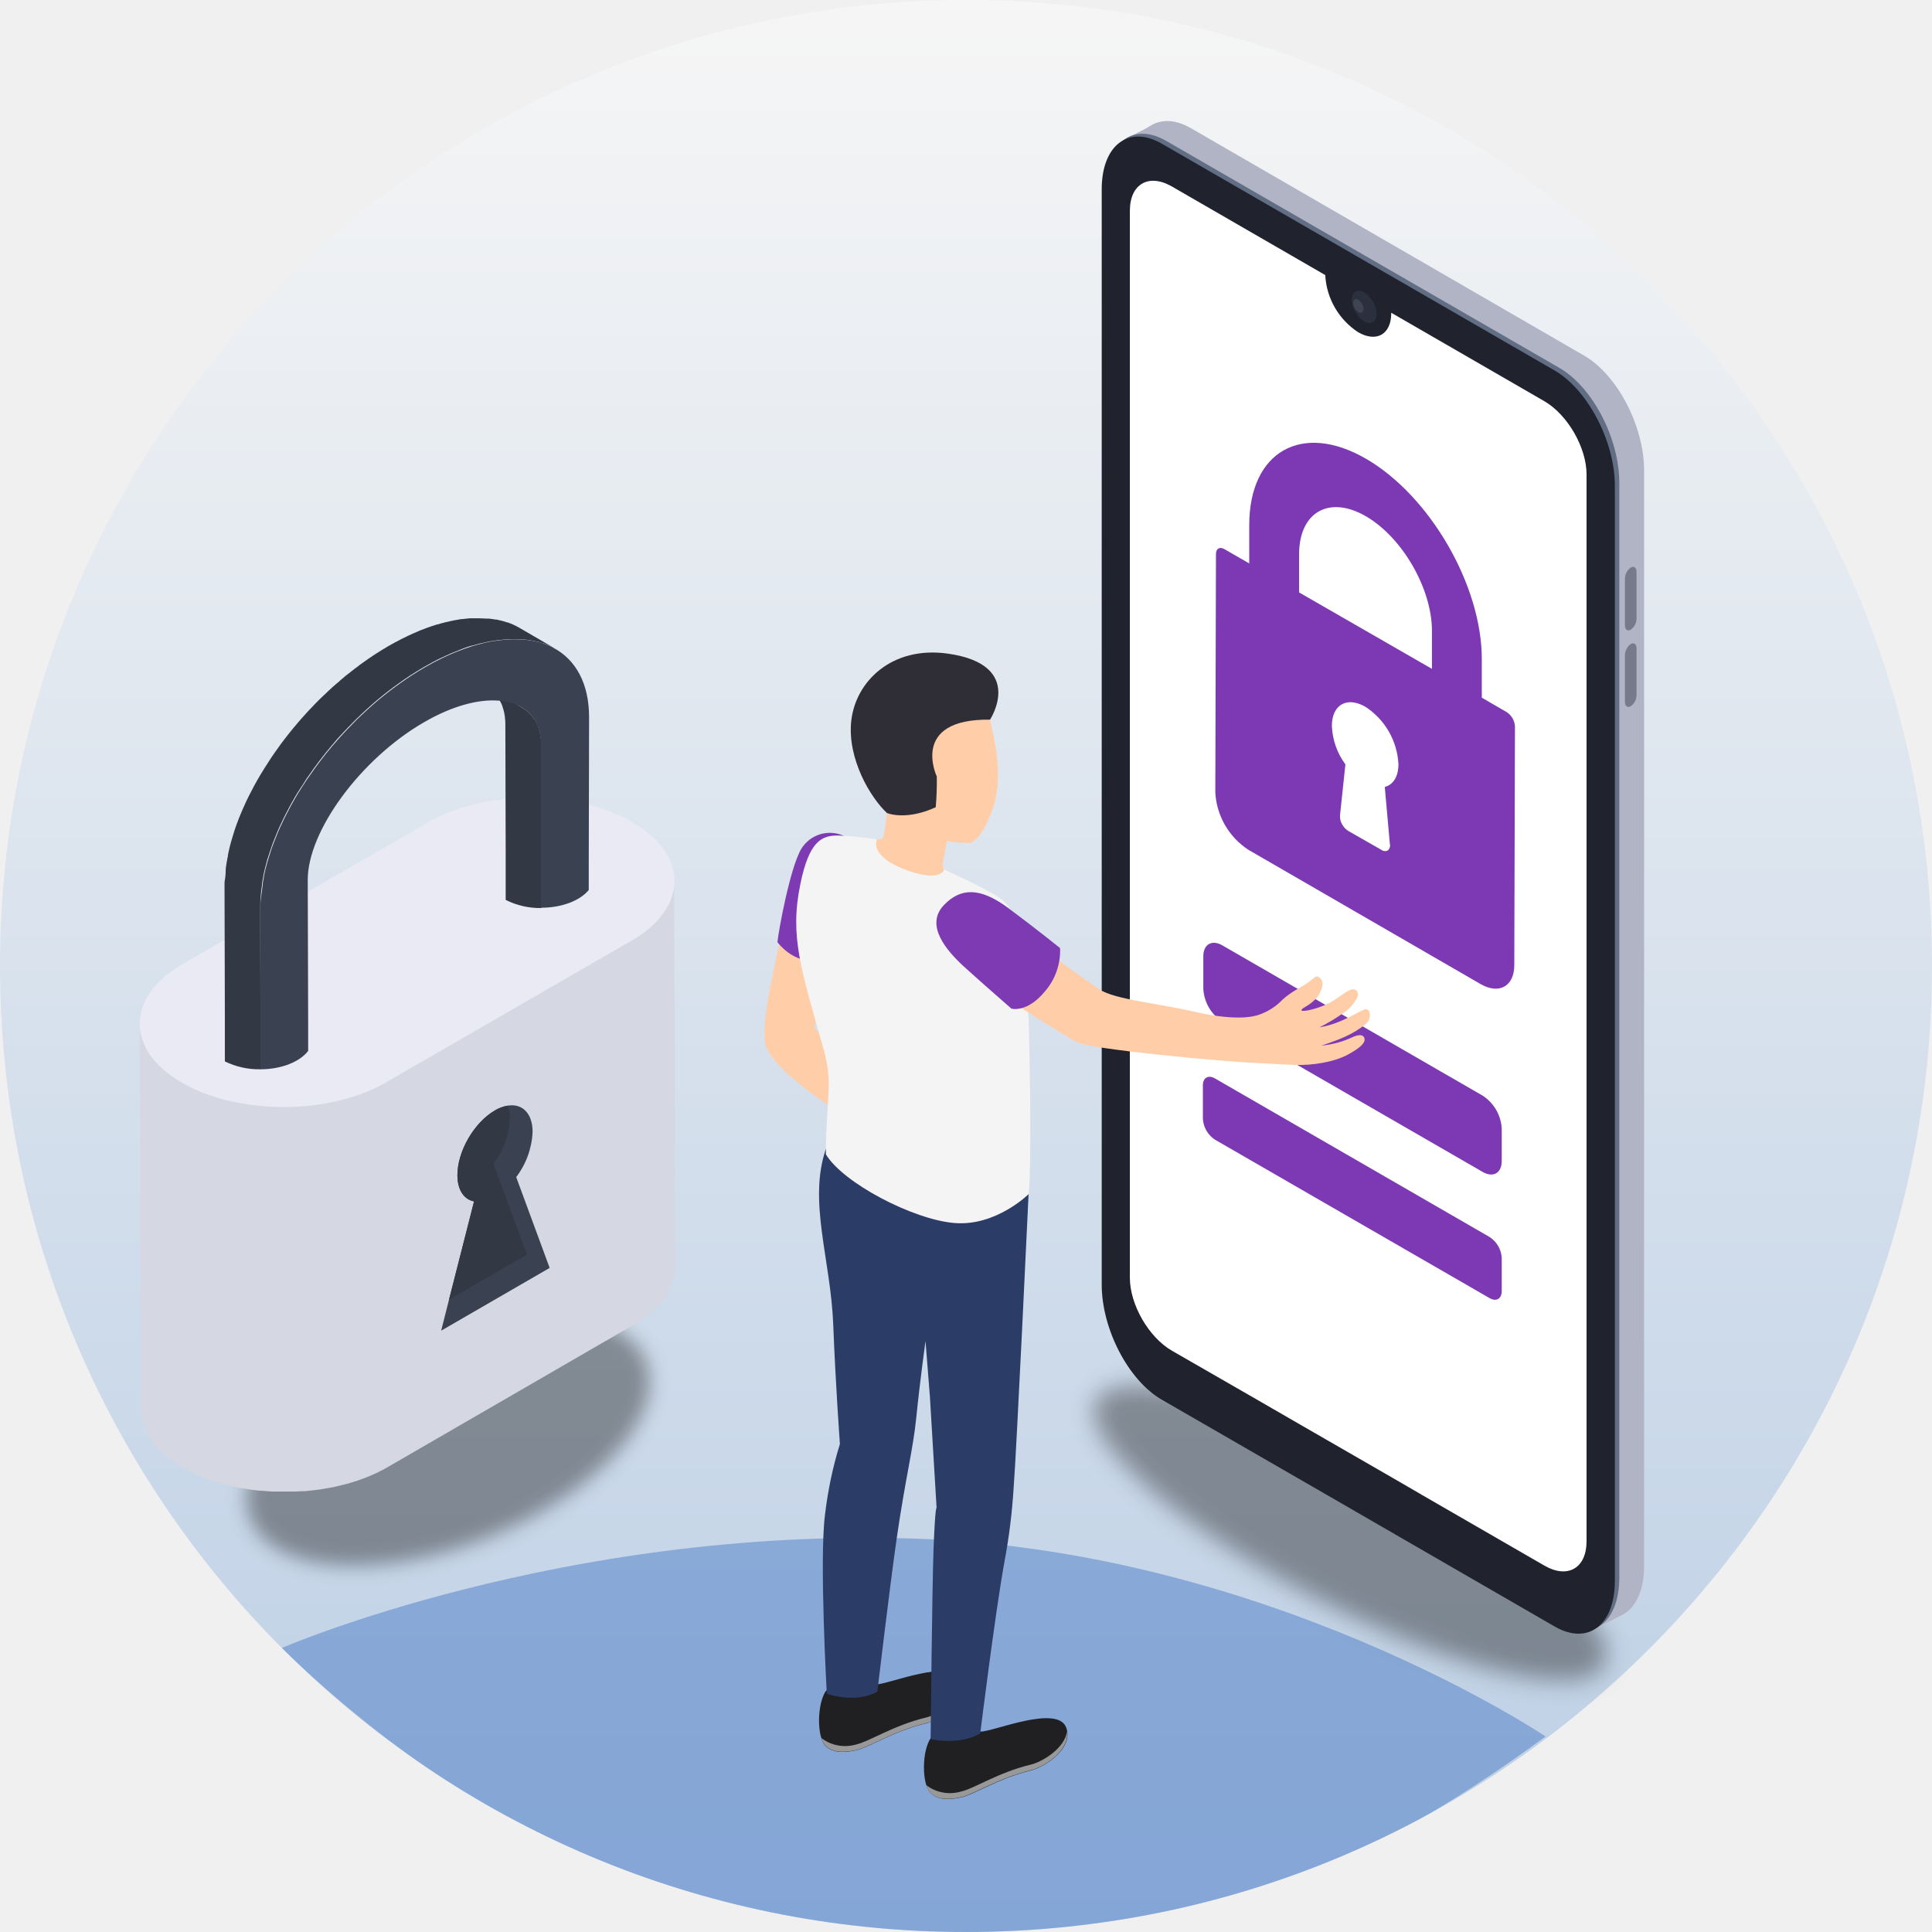
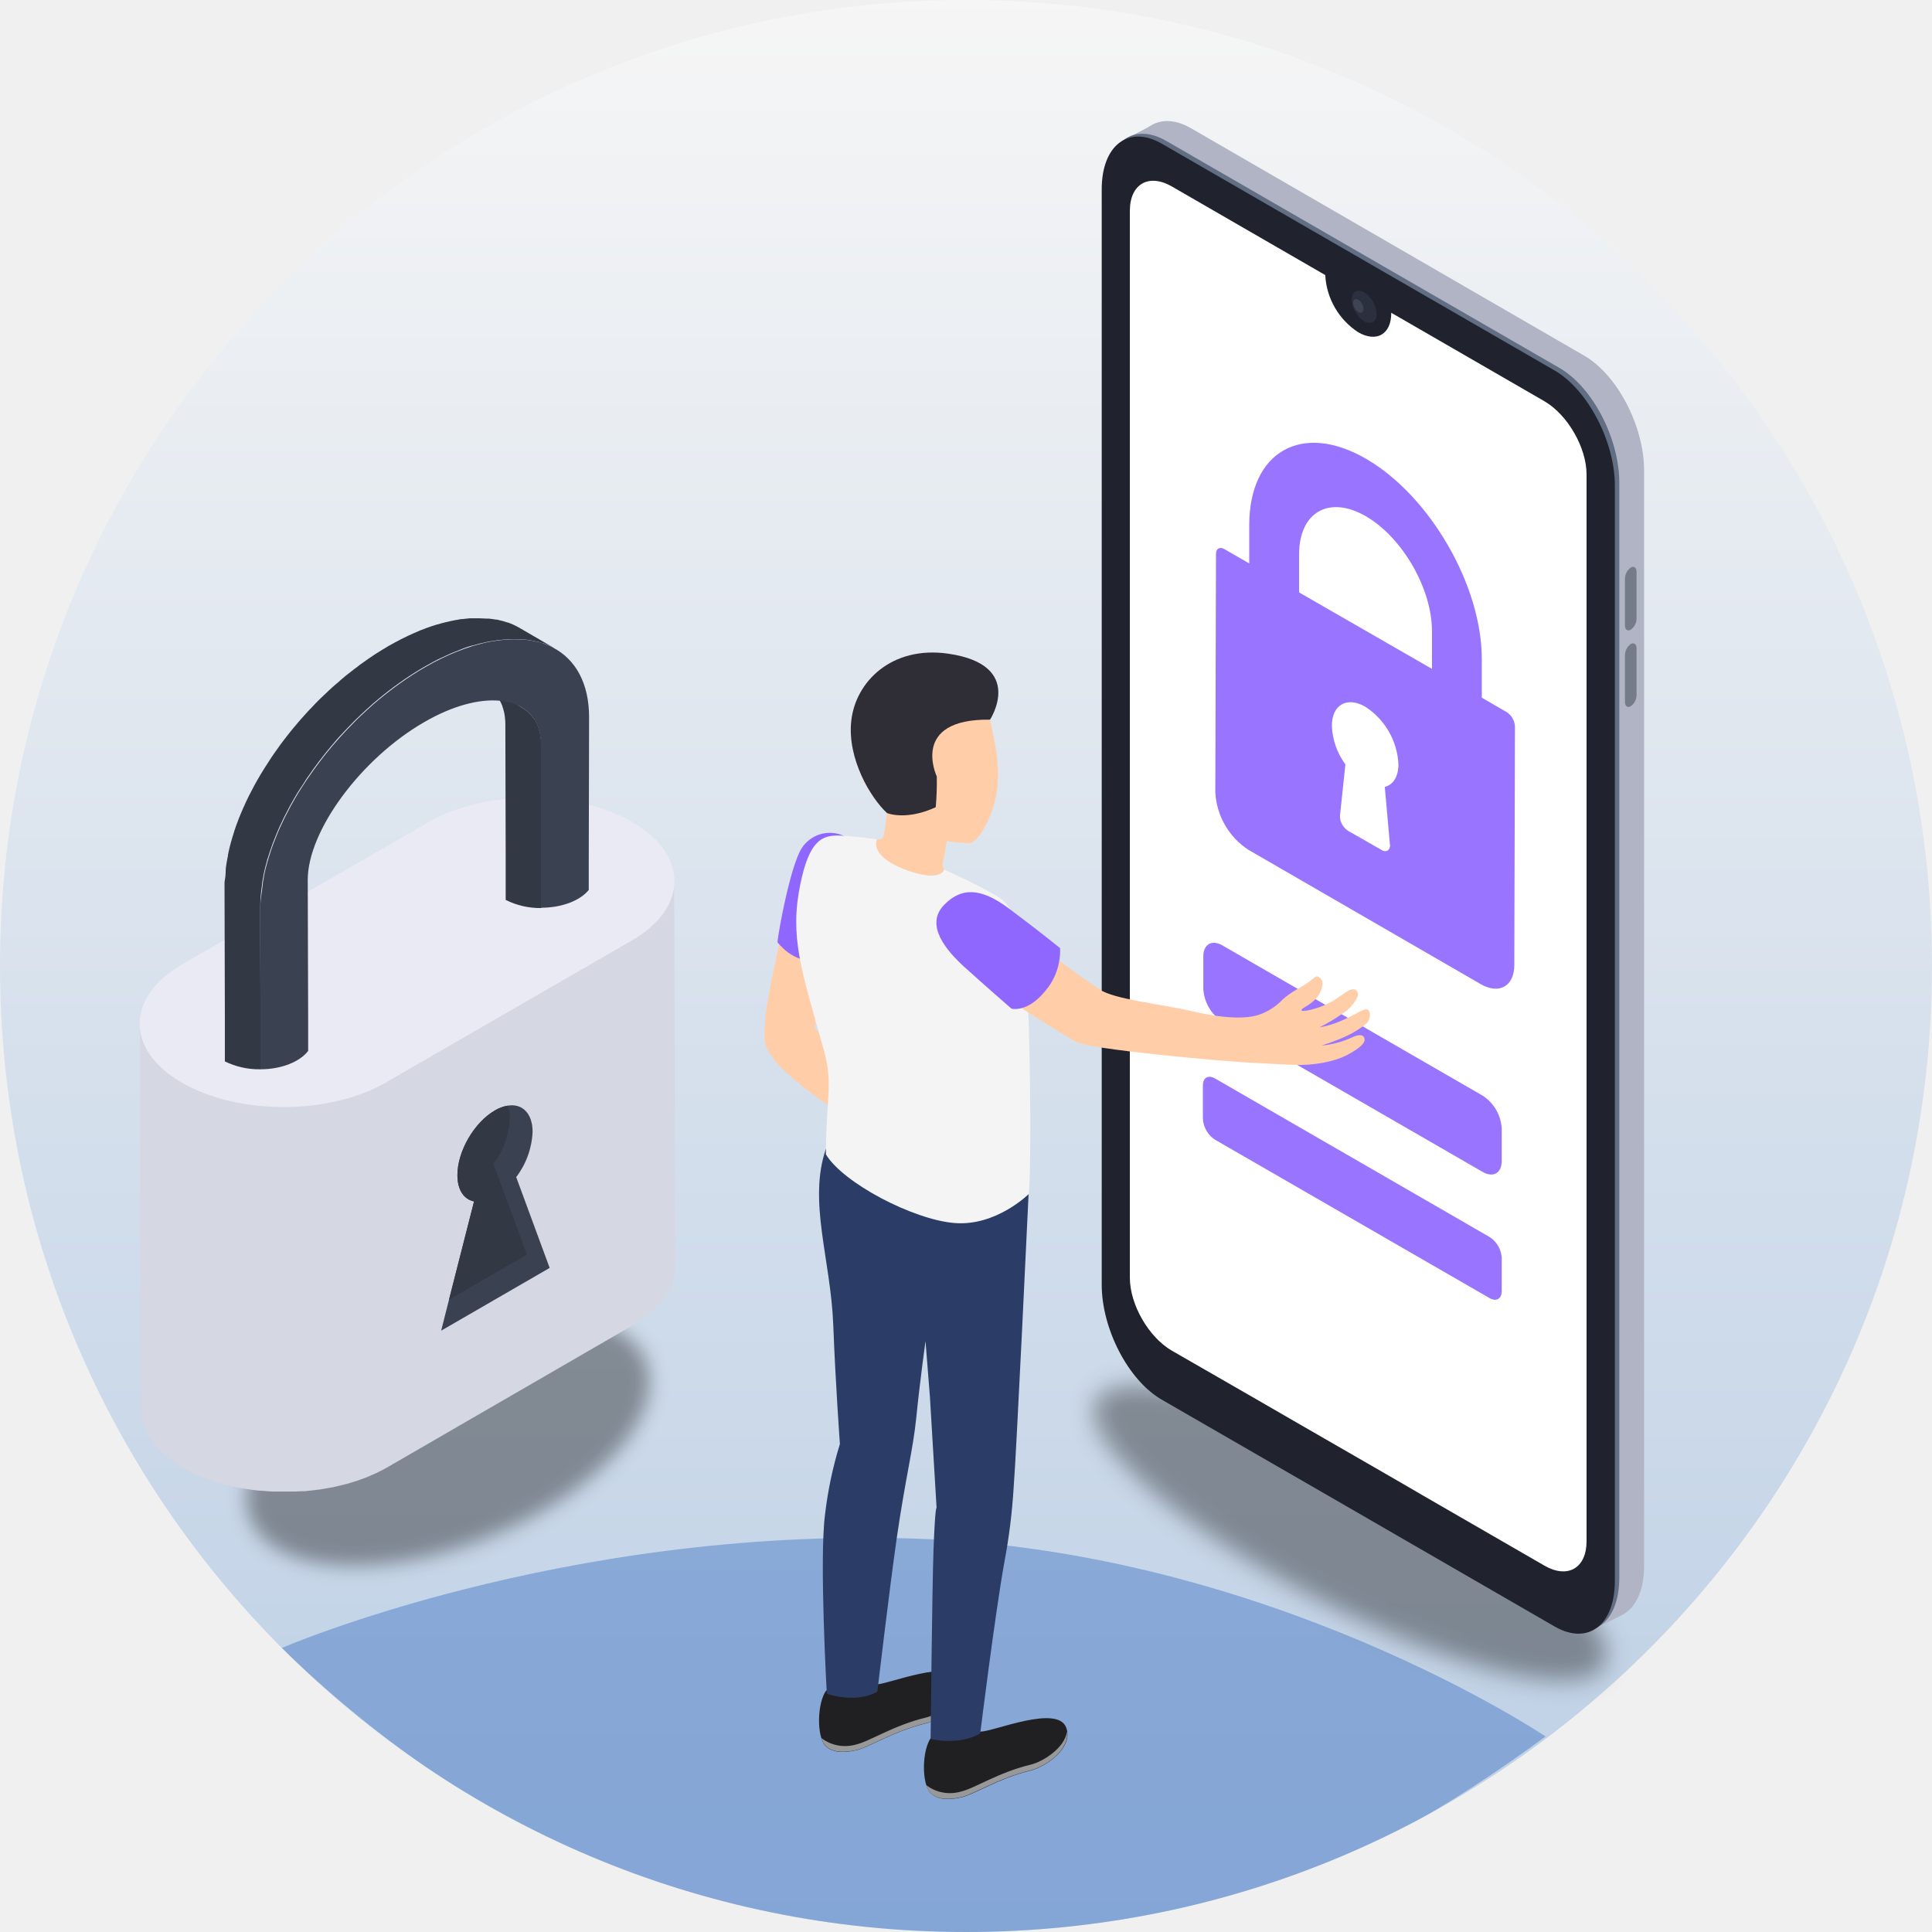
<svg xmlns="http://www.w3.org/2000/svg" width="415" height="415" viewBox="0 0 415 415" fill="none">
  <g id="security_phone_svg">
    <g id="Security">
      <g id="background">
-         <circle id="Ellipse 1" cx="207.5" cy="207.5" r="207.5" fill="url(#paint0_linear)" fill-opacity="0.43" />
+         <circle id="Ellipse 1" cx="207.5" cy="207.5" r="207.5" fill="url(#paint0_linear_1:2)" fill-opacity="0.43" />
        <g id="Mask Group">
-           <mask id="mask0" mask-type="alpha" maskUnits="userSpaceOnUse" x="0" y="0" width="415" height="415">
+           <mask id="mask0_1:2" style="mask-type:alpha" maskUnits="userSpaceOnUse" x="0" y="0" width="415" height="415">
            <circle id="Ellipse 4" cx="207.5" cy="207.5" r="207.5" fill="white" fill-opacity="0.6" />
          </mask>
-           <g mask="url(#mask0)">
+           <g mask="url(#mask0_1:2)">
            <path id="Ellipse 3" d="M332 373C289 404.5 254.5 416.5 202 416.5C149.5 416.5 99 391.5 60.5 354C60.5 354 120.5 328 196.5 330.5C272.5 333 332 373 332 373Z" fill="#5F8BCC" />
          </g>
        </g>
      </g>
      <g id="phone group">
-         <g id="phone-shadow" opacity="0.4" filter="url(#filter0_f)">
+         <g id="phone-shadow" opacity="0.4" filter="url(#filter0_f_1:2)">
          <path d="M282.726 343.353C312.879 359.05 340.601 365.478 344.645 357.709C348.69 349.94 327.525 330.917 297.373 315.219C267.22 299.521 239.498 293.093 235.454 300.862C231.409 308.631 252.574 327.655 282.726 343.353Z" fill="#111111" />
        </g>
        <g id="phone">
          <path id="Vector" d="M340.212 346.08L255.848 297.379C248.662 293.273 242.903 282.186 242.903 272.659V37.336C242.903 27.809 248.703 23.426 255.848 27.553L340.212 76.346C347.399 80.453 353.158 91.54 353.158 101.066V336.359C353.158 345.834 347.357 350.207 340.212 346.08Z" fill="#B1B4C4" />
          <path id="Vector_2" d="M341.66 350.32L348.343 346.943L341.937 335.958L341.66 350.32Z" fill="#B1B4C4" />
          <path id="Vector_3" d="M241.62 29.945L247.769 26.721L246.527 35.786L241.62 29.945Z" fill="#B1B4C4" />
          <path id="Vector_4" d="M334.895 348.77L250.541 300.069C243.354 295.963 237.606 284.876 237.606 275.349V40.067C237.606 30.54 243.396 26.157 250.541 30.283L334.895 78.984C342.081 83.091 347.83 94.178 347.83 103.705V338.997C347.778 348.524 341.988 352.897 334.895 348.77Z" fill="#616E84" />
          <path id="Vector_5" d="M346.875 104.31V339.582C346.875 349.119 341.085 353.492 333.94 349.376L300.864 330.271L290.598 324.337L249.586 300.675C242.4 296.568 236.651 285.481 236.651 275.944V40.672C236.651 31.177 242.441 26.762 249.586 30.879L333.94 79.58C341.054 83.707 346.875 94.825 346.875 104.31Z" fill="#20232D" />
          <path id="Vector_6" d="M340.798 101.918V331.072C340.798 336.841 336.743 339.192 331.743 336.297L305.37 321.073L303.071 319.728L302.29 319.276L296.593 315.981L280.096 306.475L273.249 302.523L270.497 300.931L251.742 290.142C246.742 287.257 242.697 280.225 242.697 274.456V45.302C242.697 39.523 246.742 37.182 251.742 40.067L284.674 59.089V59.182C284.816 61.631 285.533 64.013 286.767 66.134C288.002 68.254 289.718 70.055 291.778 71.388C295.679 73.615 298.841 71.809 298.841 67.281C298.841 67.281 298.841 67.21 298.841 67.179L331.774 86.201C336.743 89.117 340.798 96.139 340.798 101.918Z" fill="white" />
          <path id="Vector_7" d="M294.916 69.19C295.966 68.587 295.972 66.626 294.929 64.81C293.886 62.995 292.189 62.013 291.138 62.617C290.087 63.221 290.081 65.182 291.125 66.997C292.168 68.812 293.865 69.794 294.916 69.19Z" fill="#2B303F" />
          <path id="Vector_8" opacity="0.1" d="M291.778 67.035C291.446 66.818 291.17 66.526 290.974 66.181C290.778 65.836 290.666 65.45 290.649 65.054C290.649 64.335 291.152 64.027 291.768 64.407C292.095 64.619 292.366 64.905 292.561 65.243C292.755 65.58 292.867 65.958 292.887 66.347C292.887 67.107 292.384 67.394 291.778 67.035Z" fill="white" />
          <path id="Vector_9" d="M350.293 135.262C349.606 135.662 349.041 135.262 349.041 134.317V124.287C349.051 123.821 349.169 123.362 349.386 122.949C349.603 122.535 349.914 122.178 350.293 121.906C350.981 121.516 351.536 121.906 351.536 122.85V132.88C351.53 133.347 351.414 133.805 351.198 134.219C350.983 134.633 350.673 134.99 350.293 135.262Z" fill="#757B89" />
          <path id="Vector_10" d="M350.293 151.697C349.606 152.098 349.041 151.697 349.041 150.763V140.723C349.051 140.256 349.169 139.798 349.386 139.384C349.603 138.971 349.914 138.614 350.293 138.341C350.981 137.951 351.536 138.341 351.536 139.286V149.316C351.531 149.782 351.415 150.241 351.2 150.655C350.984 151.069 350.673 151.426 350.293 151.697Z" fill="#757B89" />
-           <path id="Vector_11" d="M318.469 235.343C319.662 236.114 320.655 237.155 321.369 238.383C322.082 239.61 322.496 240.988 322.576 242.406V249.397C322.576 251.994 320.728 253.041 318.469 251.727L262.582 219.472C261.39 218.701 260.397 217.66 259.683 216.433C258.969 215.205 258.556 213.827 258.476 212.409V205.418C258.476 202.821 260.334 201.774 262.582 203.078L318.469 235.343Z" fill="#7026AB" fill-opacity="0.91" />
-           <path id="Vector_12" d="M323.654 152.97C324.169 153.309 324.597 153.764 324.904 154.299C325.211 154.834 325.387 155.434 325.419 156.05L325.276 207.307C325.276 211.824 322.052 213.662 318.09 211.413L268.167 182.546C266.097 181.196 264.373 179.377 263.137 177.237C261.901 175.097 261.187 172.695 261.053 170.227L261.196 118.97C261.196 117.841 262.007 117.379 262.983 117.943L268.341 121.023V112.81C268.341 96.98 279.634 90.575 293.4 98.531C307.167 106.487 318.346 125.827 318.295 141.647V149.86L323.654 152.97ZM307.588 143.731V135.518C307.588 126.464 301.233 115.418 293.369 110.88C285.506 106.343 279.069 109.997 279.049 119.042V127.254L307.598 143.68L307.588 143.731ZM298.554 181.355L297.455 169.036C299.293 168.564 300.391 166.778 300.391 164.129C300.261 161.66 299.549 159.257 298.312 157.116C297.076 154.975 295.35 153.157 293.277 151.81C289.345 149.541 286.091 151.369 286.091 155.916C286.207 158.904 287.219 161.787 288.996 164.191L287.836 175.175C287.8 175.82 287.95 176.461 288.267 177.023C288.578 177.617 289.038 178.119 289.602 178.481L296.788 182.587C296.979 182.727 297.207 182.808 297.443 182.823C297.68 182.838 297.915 182.784 298.123 182.669C298.307 182.505 298.445 182.295 298.525 182.062C298.604 181.828 298.621 181.577 298.574 181.335" fill="#7026AB" fill-opacity="0.91" />
-           <path id="Vector_13" d="M319.927 265.689C320.692 266.172 321.33 266.829 321.791 267.608C322.251 268.386 322.52 269.262 322.576 270.165V277.351C322.576 278.993 321.395 279.661 319.968 278.839L260.981 244.808C260.226 244.317 259.598 243.654 259.147 242.875C258.696 242.096 258.434 241.221 258.384 240.322V233.136C258.384 231.483 259.564 230.826 260.991 231.658L319.927 265.689Z" fill="#7026AB" fill-opacity="0.91" />
+           <path id="Vector_11" d="M318.469 235.343C319.662 236.114 320.655 237.155 321.369 238.383C322.082 239.61 322.496 240.988 322.576 242.406V249.397C322.576 251.994 320.728 253.041 318.469 251.727L262.582 219.472C261.39 218.701 260.397 217.66 259.683 216.433C258.969 215.205 258.556 213.827 258.476 212.409V205.418C258.476 202.821 260.334 201.774 262.582 203.078L318.469 235.343Z" fill="#8F67FF" fill-opacity="0.91" />
+           <path id="Vector_12" d="M323.654 152.97C324.169 153.309 324.597 153.764 324.904 154.299C325.211 154.834 325.387 155.434 325.419 156.05L325.276 207.307C325.276 211.824 322.052 213.662 318.09 211.413L268.167 182.546C266.097 181.196 264.373 179.377 263.137 177.237C261.901 175.097 261.187 172.695 261.053 170.227L261.196 118.97C261.196 117.841 262.007 117.379 262.983 117.943L268.341 121.023V112.81C268.341 96.98 279.634 90.575 293.4 98.531C307.167 106.487 318.346 125.827 318.295 141.647V149.86L323.654 152.97ZM307.588 143.731V135.518C307.588 126.464 301.233 115.418 293.369 110.88C285.506 106.343 279.069 109.997 279.049 119.042V127.254L307.598 143.68L307.588 143.731ZM298.554 181.355L297.455 169.036C299.293 168.564 300.391 166.778 300.391 164.129C300.261 161.66 299.549 159.257 298.312 157.116C297.076 154.975 295.35 153.157 293.277 151.81C289.345 149.541 286.091 151.369 286.091 155.916C286.207 158.904 287.219 161.787 288.996 164.191L287.836 175.175C287.8 175.82 287.95 176.461 288.267 177.023C288.578 177.617 289.038 178.119 289.602 178.481L296.788 182.587C296.979 182.727 297.207 182.808 297.443 182.823C297.68 182.838 297.915 182.784 298.123 182.669C298.307 182.505 298.445 182.295 298.525 182.062C298.604 181.828 298.621 181.577 298.574 181.335" fill="#8F67FF" fill-opacity="0.91" />
+           <path id="Vector_13" d="M319.927 265.689C320.692 266.172 321.33 266.829 321.791 267.608C322.251 268.386 322.52 269.262 322.576 270.165V277.351C322.576 278.993 321.395 279.661 319.968 278.839L260.981 244.808C260.226 244.317 259.598 243.654 259.147 242.875C258.696 242.096 258.434 241.221 258.384 240.322V233.136C258.384 231.483 259.564 230.826 260.991 231.658L319.927 265.689Z" fill="#8F67FF" fill-opacity="0.91" />
        </g>
      </g>
      <g id="man">
        <path id="Vector_14" d="M168.589 196.682C168.127 200.706 163.322 218.076 164.349 224.02C165.375 229.964 181.801 239.932 181.801 239.932L184.08 229.738L174.984 220.837L177.448 203.971L168.589 196.682Z" fill="#FFCEA9" />
-         <path id="Vector_15" d="M181.267 179.559C179.67 178.821 177.858 178.694 176.174 179.203C174.49 179.712 173.051 180.821 172.13 182.32C169.718 186.324 167.213 200.039 166.997 202.38C166.997 202.38 170.385 207.061 175.467 206.281L181.267 179.559Z" fill="#7D3AB3" />
+         <path id="Vector_15" d="M181.267 179.559C179.67 178.821 177.858 178.694 176.174 179.203C174.49 179.712 173.051 180.821 172.13 182.32C169.718 186.324 167.213 200.039 166.997 202.38C166.997 202.38 170.385 207.061 175.467 206.281L181.267 179.559Z" fill="#8F67FF" />
        <path id="Vector_16" d="M200.012 373.223C203.597 374.225 207.433 373.763 210.678 371.94C213.245 372.022 227.104 366.078 229.013 371.067C230.666 375.441 224.65 379.485 221.437 380.307C214.425 382 209.241 385.501 206.418 386.097C204.365 386.538 201.603 386.825 199.93 385.183C197.877 383.16 198.051 375.831 200.012 373.223Z" fill="#201F22" />
        <path id="Vector_17" d="M206.367 384.844C209.19 384.249 214.374 380.738 221.386 379.054C224.086 378.397 228.726 375.451 229.188 371.94C229.814 375.964 224.383 379.537 221.386 380.266C214.374 381.959 209.19 385.46 206.367 386.055C204.314 386.497 201.552 386.784 199.879 385.142C199.447 384.659 199.134 384.083 198.965 383.458C200.005 384.251 201.216 384.789 202.501 385.03C203.787 385.27 205.11 385.207 206.367 384.844Z" fill="#989898" />
        <path id="Vector_18" d="M177.489 363.111C181.055 364.096 184.865 363.635 188.094 361.828C190.66 361.91 204.519 355.956 206.428 360.956C208.081 365.329 202.076 369.374 198.862 370.195C191.841 371.889 186.656 375.389 183.833 375.985C181.78 376.426 179.019 376.714 177.345 375.061C175.354 373.028 175.528 365.719 177.489 363.111Z" fill="#201F22" />
        <path id="Vector_19" d="M183.844 374.732C186.667 374.137 191.851 370.626 198.873 368.942C201.562 368.285 206.202 365.339 206.664 361.828C207.291 365.852 201.87 369.425 198.873 370.154C191.851 371.848 186.667 375.348 183.844 375.944C181.79 376.385 179.029 376.673 177.356 375.02C176.922 374.543 176.609 373.969 176.442 373.346C177.482 374.139 178.693 374.677 179.978 374.918C181.263 375.159 182.587 375.095 183.844 374.732Z" fill="#989898" />
        <path id="Vector_20" d="M177.212 325.385C177.81 320.226 178.882 315.133 180.415 310.171C180.415 310.171 179.46 297.051 178.988 284.609C178.444 270.483 173.537 258.051 177.407 246.789L220.944 256.48C220.944 256.48 218.306 312.778 217.731 319.595C217.408 324.9 216.753 330.18 215.77 335.404C213.779 346.327 210.555 372.361 210.555 372.361C205.946 375.03 199.899 373.552 199.899 373.552C199.899 373.552 200.228 340.701 200.526 332.796C200.885 323.188 201.183 323.917 201.183 323.917L199.745 299.966L198.801 288.048C198.801 288.048 197.59 296.794 196.809 304.607C196.121 311.413 194.479 317.583 192.641 330.271C191.05 341.276 188.463 363.368 188.463 363.368C183.854 366.047 177.602 363.83 177.602 363.83C177.602 363.83 175.97 334.921 177.212 325.385Z" fill="#2B3C66" />
        <path id="Vector_21" d="M183.577 179.805C186.893 179.959 189.367 180.832 189.736 179.805C190.097 178.094 190.351 176.363 190.496 174.621C190.116 173.656 189.787 172.619 189.787 172.619C185.62 170.063 184.306 165.556 183.751 160.3C182.817 151.338 187.662 143.495 196.625 142.55C205.053 141.678 211.253 147.601 212.906 155.732C213.799 159.746 215.575 167.332 213.173 173.933C211.838 177.629 210.093 180.554 208.379 181.119C206.709 181.07 205.043 180.923 203.39 180.678C203.39 180.678 202.938 183.162 202.63 184.784C202.322 186.406 202.445 187.227 205.628 189.188C208.81 191.149 200.813 195.173 195.598 194.783C190.383 194.393 184.552 191.323 182.961 187.894C181.144 184.137 181.298 179.692 183.577 179.805Z" fill="#FFCEA9" />
        <path id="Vector_22" d="M188.381 180.287C187.457 182.587 189.798 185.42 196.029 187.35C202.26 189.28 202.815 186.786 202.815 186.786C202.815 186.786 211.951 190.892 214.928 193.027C218.675 195.645 220.328 203.211 220.831 215.982C221.416 230.764 221.468 252.692 220.975 256.48C220.975 256.48 213.984 263.441 205.042 262.712C196.101 261.983 181.041 254.058 177.397 247.949C177.489 234.984 179.008 232.879 176.914 225.365C172.11 208.272 169.574 201.271 171.915 189.917C173.834 180.554 176.534 179.394 180.23 179.476C182.959 179.602 185.68 179.873 188.381 180.287Z" fill="#F4F4F4" />
        <path id="Vector_23" d="M256.372 217.275C248.99 215.561 239.392 214.709 236.117 212.491C228.192 207.122 221.673 201.712 216.869 198.94C211.202 195.666 208.944 196.364 205.884 197.462C202.291 198.766 202.014 203.026 208.153 208.149C215.421 214.195 221.17 217.871 231.138 223.804C233.746 225.354 262.736 228.065 270.415 228.362C272.468 228.444 274.029 228.588 277.991 228.742C281.954 228.896 286.543 228.126 289.458 226.566C292.374 225.005 293.185 223.979 293.123 223.25C293.051 222.336 292.21 222.1 290.793 222.665C288.618 223.719 286.27 224.373 283.863 224.595C283.863 224.595 287.025 223.568 288.853 222.716C290.486 222 292.016 221.068 293.4 219.944C294.714 218.836 294.478 216.3 293.041 216.865C291.604 217.429 290.629 218.199 287.908 219.359C286.464 219.978 284.951 220.422 283.401 220.683C285.193 219.797 286.909 218.767 288.534 217.604C289.878 216.746 290.947 215.52 291.614 214.072C291.953 213.313 291.357 211.896 289.664 212.799C288.134 213.6 286.584 215.263 283.401 216.351C281.112 217.131 279.388 217.378 279.572 216.916C279.757 216.454 281.133 216.105 282.59 214.586C284.048 213.066 284.49 210.869 283.617 210.151C282.744 209.432 282.888 209.586 281.225 210.859C279.562 212.132 277.683 212.748 275.487 214.729C274.088 216.205 272.351 217.318 270.425 217.973C267.9 218.836 263.383 218.897 256.372 217.275Z" fill="#FFCEA9" />
-         <path id="Vector_24" d="M202.846 194.321C206.326 190.779 210.422 190.461 216.622 195.081C222.823 199.7 227.709 203.652 227.709 203.652C227.851 207.059 226.683 210.391 224.445 212.964C220.616 217.624 217.259 216.659 217.259 216.659C217.259 216.659 211.264 211.434 207.26 207.81C203.256 204.186 198.544 198.684 202.846 194.321Z" fill="#7D3AB3" />
+         <path id="Vector_24" d="M202.846 194.321C206.326 190.779 210.422 190.461 216.622 195.081C222.823 199.7 227.709 203.652 227.709 203.652C227.851 207.059 226.683 210.391 224.445 212.964C220.616 217.624 217.259 216.659 217.259 216.659C217.259 216.659 211.264 211.434 207.26 207.81C203.256 204.186 198.544 198.684 202.846 194.321Z" fill="#8F67FF" />
        <path id="Vector_25" d="M212.66 154.582C212.66 154.582 220.41 142.807 203.626 140.405C191.522 138.68 183.741 146.451 182.848 154.9C181.985 162.959 186.954 171.325 190.537 174.652C192.282 175.278 196.05 175.678 200.998 173.389C201.194 171.194 201.269 168.991 201.224 166.788C201.224 166.788 195.331 154.366 212.66 154.582Z" fill="#2F2D35" />
      </g>
      <g id="lock-group">
-         <g id="lock-shadow" opacity="0.4" filter="url(#filter1_f)">
+         <g id="lock-shadow" opacity="0.4" filter="url(#filter1_f_1:2)">
          <path d="M104.608 330.296C128.062 320.937 143.328 303.958 138.705 292.373C134.082 280.788 111.321 278.984 87.867 288.344C64.412 297.703 49.146 314.682 53.77 326.267C58.392 337.852 81.154 339.656 104.608 330.296Z" fill="#111111" />
        </g>
        <g id="lock">
          <path id="Vector_26" d="M30.08 220.796C30.08 221.115 30.131 221.443 30.193 221.772C30.244 222.038 30.309 222.302 30.388 222.562C30.47 222.87 30.542 223.178 30.655 223.486C30.767 223.794 30.86 223.989 30.973 224.246C31.086 224.502 31.25 224.892 31.425 225.211C31.599 225.529 31.702 225.673 31.835 225.899C31.969 226.124 32.297 226.627 32.564 226.976C32.831 227.325 33.088 227.664 33.385 228.003C33.457 228.075 33.519 228.157 33.591 228.239C33.991 228.681 34.432 229.101 34.894 229.522C35.192 229.789 35.521 230.046 35.849 230.313C36.178 230.58 36.404 230.775 36.711 230.99C37.019 231.206 37.451 231.493 37.83 231.74C38.21 231.986 38.59 232.253 39.011 232.489C39.959 233.036 40.936 233.533 41.937 233.978L42.82 234.347C43.607 234.689 44.418 234.997 45.253 235.271C45.55 235.374 45.848 235.487 46.146 235.579C46.669 235.743 47.172 235.887 47.747 236.041C48.322 236.195 48.548 236.267 48.969 236.37C49.39 236.472 50.108 236.616 50.683 236.729C51.073 236.811 51.453 236.903 51.853 236.965C53.014 237.17 54.194 237.335 55.375 237.458L56.483 237.55C57.181 237.612 57.88 237.663 58.537 237.694C58.978 237.694 59.43 237.694 59.881 237.694C60.333 237.694 61.011 237.694 61.575 237.694C62.14 237.694 62.53 237.694 63.002 237.694C63.474 237.694 64.029 237.694 64.573 237.612L66.01 237.499L67.55 237.324L68.936 237.129L70.589 236.842L71.872 236.585C72.519 236.442 73.155 236.277 73.792 236.113L74.818 235.826C75.958 235.487 77.066 235.117 78.144 234.696C78.678 234.491 79.171 234.265 79.705 234.039C79.972 233.916 80.249 233.813 80.505 233.69C81.286 233.31 82.056 232.92 82.784 232.499L135.653 201.979C141.762 198.448 144.81 193.818 144.8 189.188L145.026 271.92C145.026 276.55 141.946 281.159 135.879 284.701L83.103 315.242C82.364 315.663 81.604 316.053 80.824 316.422C80.567 316.546 80.28 316.659 80.013 316.772C79.551 316.977 79.099 317.192 78.627 317.377L78.463 317.439C77.385 317.86 76.276 318.229 75.136 318.558L74.87 318.65L74.069 318.845C73.432 319.009 72.796 319.174 72.149 319.317C71.975 319.317 71.81 319.41 71.636 319.441L70.856 319.574C70.311 319.677 69.767 319.779 69.213 319.862L68.556 319.974C68.32 319.974 68.073 320.026 67.827 320.057C67.314 320.128 66.801 320.18 66.277 320.231L65.548 320.313H64.85L63.279 320.395H62.489H59.317H58.814C58.105 320.395 57.418 320.313 56.761 320.262L55.908 320.2H55.652C54.461 320.077 53.291 319.913 52.12 319.708H51.956C51.617 319.646 51.299 319.554 50.93 319.492C50.355 319.382 49.78 319.259 49.205 319.122L47.994 318.794C47.46 318.65 46.916 318.506 46.392 318.342L46.053 318.24C45.858 318.178 45.694 318.096 45.499 318.034C44.671 317.747 43.86 317.439 43.066 317.11L42.173 316.73C41.146 316.279 40.181 315.786 39.247 315.252L38.877 315.026C38.59 314.852 38.344 314.667 38.077 314.492C37.81 314.318 37.307 314.01 36.958 313.753C36.609 313.497 36.373 313.291 36.096 313.066C35.818 312.84 35.438 312.552 35.141 312.275L34.946 312.121C34.556 311.752 34.186 311.382 33.837 311.002L33.632 310.756C33.426 310.52 33.211 310.294 33.026 310.058C32.841 309.822 32.893 309.842 32.81 309.739C32.544 309.38 32.307 309.021 32.082 308.651C31.989 308.508 31.866 308.354 31.784 308.2C31.74 308.124 31.702 308.045 31.671 307.963C31.502 307.651 31.351 307.329 31.219 306.998C31.137 306.814 31.024 306.629 30.952 306.444C30.881 306.259 30.952 306.311 30.952 306.249C30.839 305.941 30.767 305.623 30.685 305.315C30.613 305.109 30.551 304.9 30.501 304.689C30.501 304.637 30.501 304.586 30.501 304.524C30.501 304.196 30.419 303.878 30.398 303.549C30.377 303.221 30.326 303.128 30.316 302.913V302.635L30.08 219.914C30.066 220.208 30.066 220.502 30.08 220.796Z" fill="#D5D7E2" />
          <path id="Vector_27" d="M39.144 207.133C27.01 214.144 26.938 225.519 39.011 232.53C51.084 239.542 70.722 239.552 82.867 232.53L135.735 202.01C147.87 194.998 147.942 183.624 135.859 176.602C123.776 169.58 104.158 169.591 92.013 176.602L39.144 207.133Z" fill="#E9EAF4" />
          <path id="Vector_28" d="M118.068 272.351L110.882 252.846C113.016 250.043 114.245 246.655 114.403 243.135C114.403 239.131 112.165 236.975 109.065 237.499C108.086 237.658 107.148 238.007 106.303 238.525C101.848 241.102 98.234 247.323 98.255 252.456C98.255 255.649 99.682 257.64 101.827 258.072L96.448 279.178L94.765 285.83L118.068 272.351Z" fill="#3A4151" />
          <path id="Vector_29" d="M113.182 269.497L105.995 249.992C108.138 247.193 109.367 243.803 109.517 240.281C109.526 239.335 109.374 238.394 109.065 237.499C108.086 237.658 107.148 238.007 106.303 238.525C101.848 241.102 98.234 247.323 98.255 252.456C98.255 255.649 99.682 257.64 101.827 258.072L96.448 279.178L113.182 269.497Z" fill="#323944" />
          <path id="Vector_30" d="M104.384 147.427C104.875 147.728 105.338 148.071 105.77 148.453L105.995 148.659C106.383 149.048 106.727 149.478 107.022 149.942L107.299 150.393L107.361 150.506C107.416 150.587 107.464 150.673 107.504 150.763C107.667 151.067 107.808 151.383 107.925 151.707C107.925 151.707 107.925 151.707 107.925 151.769C108.204 152.538 108.386 153.338 108.469 154.151V154.243C108.529 154.692 108.556 155.145 108.552 155.598L108.623 183.316V193.305C110.994 194.495 113.619 195.094 116.271 195.05V181.55V160.074C116.267 159.348 116.202 158.623 116.076 157.908C116.076 157.764 116.025 157.61 115.984 157.456C115.945 157.255 115.893 157.056 115.83 156.861C115.83 156.861 115.83 156.799 115.83 156.769C115.774 156.587 115.709 156.409 115.635 156.235C115.645 156.205 115.645 156.172 115.635 156.142C115.573 155.999 115.522 155.865 115.46 155.732C115.429 155.614 115.385 155.5 115.327 155.393C115.29 155.345 115.259 155.294 115.235 155.239C115.106 154.963 114.955 154.699 114.783 154.448C114.783 154.448 114.783 154.448 114.732 154.448C114.579 154.221 114.415 154.002 114.239 153.791C114.054 153.586 113.869 153.381 113.674 153.186C113.615 153.101 113.538 153.031 113.448 152.98C113.24 152.786 113.021 152.604 112.791 152.436C112.595 152.276 112.382 152.138 112.155 152.026C112.09 151.969 112.022 151.918 111.95 151.872L104.384 147.427Z" fill="#323944" />
          <path id="Vector_31" d="M48.23 189.516V190.461L48.301 217.901V227.993C50.652 229.144 53.24 229.725 55.857 229.687H55.95V216.187L55.898 194.916C55.894 193.791 55.956 192.667 56.083 191.549C56.145 191.005 56.217 190.44 56.309 189.876C56.309 189.804 56.309 189.712 56.309 189.629C56.381 189.198 56.453 188.747 56.555 188.315C56.545 188.254 56.545 188.192 56.555 188.131C56.781 187.042 57.048 185.934 57.366 184.825C57.366 184.671 57.459 184.538 57.5 184.394C57.643 183.901 57.797 183.429 57.962 182.946C58.126 182.464 58.342 181.817 58.547 181.252C58.752 180.688 58.947 180.226 59.153 179.713C59.409 179.035 59.717 178.358 60.015 177.659C60.054 177.588 60.086 177.512 60.107 177.434C60.107 177.434 60.107 177.382 60.169 177.341C60.713 176.14 61.308 174.918 61.965 173.717C62.212 173.225 62.479 172.752 62.756 172.27C63.115 171.623 63.474 170.987 63.864 170.35C64.255 169.714 64.737 169.016 65.168 168.359C65.374 168.02 65.579 167.681 65.805 167.332L66.031 166.993C66.069 166.934 66.114 166.879 66.164 166.829C67.725 164.536 69.404 162.326 71.194 160.208C71.307 160.064 71.441 159.93 71.554 159.797C72.385 158.77 73.227 157.857 74.11 156.943C74.229 156.796 74.359 156.659 74.5 156.532C74.952 156.06 75.403 155.588 75.876 155.116C76.348 154.644 76.964 154.028 77.528 153.504C78.38 152.714 79.222 151.923 80.105 151.153C81.624 149.839 83.185 148.594 84.786 147.416L85.72 146.739C87.447 145.496 89.236 144.342 91.079 143.279C91.705 142.92 92.301 142.602 92.906 142.253C93.512 141.904 94.262 141.555 94.96 141.226C95.422 141 95.894 140.795 96.346 140.59L96.931 140.323L97.629 140.046C98.881 139.522 100.123 139.019 101.345 138.69C101.392 138.68 101.44 138.673 101.489 138.67L101.94 138.557C102.146 138.475 102.351 138.444 102.536 138.382C102.721 138.321 103.049 138.228 103.285 138.177H103.347L103.85 138.064C104.302 137.951 104.722 137.859 105.154 137.787C105.39 137.725 105.657 137.695 105.903 137.654C105.947 137.644 105.993 137.644 106.036 137.654L106.95 137.5H107.166C107.731 137.418 108.299 137.367 108.87 137.346C109.231 137.305 109.594 137.284 109.958 137.284H110.502C111.058 137.28 111.613 137.307 112.165 137.366H112.268H112.689C112.864 137.375 113.039 137.396 113.212 137.428C113.371 137.44 113.529 137.464 113.685 137.5H113.736C113.869 137.5 114.003 137.561 114.136 137.571C114.454 137.633 114.773 137.684 115.091 137.777C115.142 137.769 115.194 137.769 115.245 137.777C115.334 137.777 115.422 137.799 115.502 137.838C115.733 137.888 115.959 137.957 116.179 138.044C116.357 138.079 116.532 138.127 116.703 138.187C116.703 138.187 116.764 138.187 116.785 138.187C116.805 138.187 116.785 138.187 116.785 138.187C117.163 138.315 117.534 138.466 117.894 138.639L118.027 138.69C118.266 138.798 118.499 138.918 118.725 139.05C118.882 139.11 119.034 139.186 119.177 139.276L111.508 134.82C110.739 134.379 109.932 134.008 109.096 133.712C109.066 133.702 109.033 133.702 109.003 133.712C108.333 133.476 107.647 133.287 106.95 133.147L106.724 133.085H106.468C105.995 132.993 105.503 132.942 105.02 132.88H104.702H104.599C104.024 132.88 103.439 132.808 102.823 132.808H102.515C102.043 132.808 101.571 132.808 101.078 132.808H101.006C100.76 132.808 100.503 132.87 100.257 132.88L99.292 132.983H99.199C98.881 132.983 98.563 133.096 98.224 133.137C97.885 133.178 97.752 133.208 97.516 133.27H97.434C96.869 133.383 96.294 133.516 95.689 133.66C95.124 133.794 94.549 133.958 93.984 134.132C93.954 134.124 93.922 134.124 93.892 134.132C93.693 134.183 93.497 134.249 93.307 134.327C92.927 134.44 92.568 134.553 92.219 134.687C92.147 134.701 92.078 134.725 92.013 134.759C91.768 134.831 91.528 134.92 91.295 135.026C91.018 135.138 90.73 135.231 90.432 135.344C90.323 135.4 90.21 135.448 90.094 135.487L89.324 135.826C89.098 135.919 88.872 136.001 88.646 136.114C88.469 136.183 88.298 136.266 88.133 136.36C87.859 136.467 87.591 136.59 87.332 136.73C87.158 136.802 86.993 136.884 86.819 136.976C86.644 137.068 86.347 137.202 86.131 137.315C85.915 137.428 85.597 137.592 85.341 137.746C85.208 137.795 85.081 137.857 84.961 137.931L83.493 138.742C83.349 138.834 83.195 138.906 83.062 139.009C82.405 139.378 81.768 139.779 81.132 140.189C80.803 140.374 80.485 140.6 80.167 140.805C80.012 140.923 79.85 141.033 79.684 141.134L79.191 141.462C78.534 141.914 77.898 142.366 77.251 142.838L76.656 143.31C76.471 143.444 76.276 143.567 76.091 143.721C75.906 143.875 75.567 144.121 75.301 144.347C74.623 144.85 73.987 145.373 73.33 145.938L73.124 146.123C72.997 146.224 72.877 146.334 72.765 146.451C72.313 146.821 71.862 147.201 71.41 147.611C70.958 148.022 70.435 148.494 69.962 148.967C69.867 149.038 69.781 149.121 69.706 149.213C69.653 149.239 69.607 149.278 69.572 149.326C68.97 149.894 68.385 150.469 67.817 151.05L66.924 151.995C66.79 152.118 66.657 152.272 66.523 152.406C66.39 152.539 66.297 152.631 66.185 152.765C65.681 153.309 65.158 153.894 64.665 154.448C64.419 154.715 64.193 155.003 63.967 155.259L63.628 155.67C63.495 155.824 63.351 155.978 63.238 156.122C62.725 156.727 62.263 157.313 61.791 157.908C61.616 158.134 61.452 158.36 61.267 158.586C61.083 158.811 60.98 158.945 60.846 159.13L60.302 159.848C59.851 160.464 59.419 161.111 58.968 161.727L58.465 162.456L58.331 162.651C58.064 163.02 57.839 163.441 57.582 163.811C57.089 164.601 56.555 165.371 56.114 166.141L55.939 166.429C55.395 167.312 54.913 168.215 54.42 169.108C54.42 169.19 54.348 169.262 54.307 169.334C54.253 169.426 54.205 169.523 54.163 169.621C53.938 170.052 53.712 170.463 53.496 170.894C53.281 171.325 53.065 171.767 52.86 172.198C52.747 172.434 52.654 172.681 52.541 172.906C52.504 172.979 52.473 173.054 52.449 173.132C52.387 173.245 52.336 173.379 52.274 173.492C52.09 173.902 51.925 174.303 51.751 174.713C51.576 175.124 51.433 175.504 51.268 175.894C51.186 176.099 51.114 176.315 51.042 176.52C51.024 176.592 50.996 176.661 50.96 176.725C50.92 176.851 50.872 176.975 50.817 177.095C50.683 177.516 50.529 177.906 50.396 178.306C50.262 178.707 50.139 179.107 50.026 179.507C49.965 179.692 49.913 179.877 49.852 180.072C49.79 180.267 49.852 180.205 49.8 180.277C49.748 180.418 49.703 180.562 49.667 180.708C49.554 181.119 49.441 181.519 49.349 181.909C49.256 182.3 49.164 182.679 49.082 183.059C49.082 183.224 49.01 183.419 48.969 183.583C48.974 183.641 48.974 183.699 48.969 183.757C48.969 183.901 48.907 184.055 48.887 184.189C48.815 184.558 48.753 184.938 48.681 185.297C48.609 185.657 48.589 186.006 48.527 186.324C48.466 186.642 48.527 186.755 48.476 186.981C48.466 187.025 48.466 187.07 48.476 187.114C48.471 187.203 48.471 187.292 48.476 187.381C48.476 187.72 48.414 188.069 48.394 188.408C48.373 188.747 48.25 189.198 48.23 189.516Z" fill="#323944" />
          <path id="Vector_32" d="M55.878 194.916L55.929 216.187V229.687C60.518 229.687 64.439 228.044 66.195 225.734V220.119L66.103 188.993C66.103 178.47 77.528 162.949 91.12 155.116C97.228 151.584 102.916 150.106 107.34 150.517C108.923 150.628 110.465 151.068 111.867 151.81C111.94 151.856 112.008 151.908 112.073 151.964C112.299 152.078 112.512 152.215 112.709 152.375C112.945 152.535 113.165 152.718 113.366 152.919C113.456 152.97 113.533 153.04 113.592 153.124C113.804 153.303 113.993 153.506 114.157 153.73C114.345 153.93 114.51 154.15 114.65 154.387C114.65 154.387 114.65 154.387 114.701 154.387C114.873 154.637 115.024 154.902 115.153 155.177C115.248 155.331 115.324 155.497 115.378 155.67C115.456 155.798 115.514 155.936 115.553 156.081C115.563 156.111 115.563 156.143 115.553 156.173C115.64 156.375 115.708 156.585 115.758 156.799C115.822 156.994 115.873 157.193 115.912 157.395C115.952 157.543 115.983 157.694 116.005 157.846C116.13 158.562 116.195 159.286 116.2 160.013V181.489V194.988C120.727 194.988 124.638 193.428 126.465 191.169V185.287L126.537 154.069C126.537 146.759 123.642 141.668 118.838 139.132C118.612 139 118.379 138.88 118.14 138.773L118.006 138.721C117.647 138.548 117.276 138.397 116.898 138.27C116.702 138.189 116.499 138.127 116.292 138.085C116.072 137.998 115.846 137.929 115.615 137.879C115.535 137.84 115.447 137.819 115.358 137.818C115.307 137.81 115.255 137.81 115.204 137.818L114.732 137.715C114.573 137.671 114.412 137.637 114.249 137.613C114.116 137.613 113.982 137.561 113.849 137.541H113.797C113.642 137.505 113.484 137.481 113.325 137.469C113.152 137.437 112.977 137.416 112.802 137.407C112.627 137.391 112.452 137.391 112.278 137.407C111.726 137.348 111.171 137.321 110.615 137.325H110.071C109.707 137.325 109.344 137.346 108.983 137.387C108.412 137.408 107.844 137.459 107.279 137.541C106.9 137.574 106.523 137.629 106.149 137.705C106.105 137.695 106.06 137.695 106.016 137.705C105.77 137.705 105.503 137.777 105.267 137.838C104.835 137.91 104.415 138.003 103.963 138.116C103.511 138.228 103.1 138.321 102.649 138.454C102.464 138.516 102.259 138.547 102.053 138.629L101.448 138.793C100.226 139.173 98.984 139.625 97.731 140.148C97.29 140.312 96.879 140.507 96.448 140.692C96.017 140.877 95.524 141.103 95.062 141.329L93.851 141.934C93.594 142.078 93.307 142.212 93.05 142.345C92.445 142.684 91.849 143.002 91.223 143.372C89.38 144.434 87.591 145.589 85.864 146.831L84.93 147.509C83.329 148.686 81.768 149.931 80.249 151.246C79.366 152.015 78.524 152.806 77.672 153.596C77.107 154.12 76.563 154.623 76.019 155.208C75.475 155.793 75.095 156.153 74.644 156.625C74.503 156.751 74.373 156.889 74.254 157.035C73.371 157.949 72.529 158.914 71.697 159.889C71.584 160.023 71.451 160.156 71.338 160.3C69.547 162.418 67.868 164.628 66.308 166.921C66.177 167.081 66.056 167.249 65.948 167.424C65.271 168.451 64.635 169.416 64.008 170.432C63.618 171.069 63.259 171.705 62.9 172.352C62.622 172.835 62.355 173.307 62.109 173.8C61.452 175.001 60.857 176.222 60.313 177.423C60.251 177.536 60.2 177.649 60.159 177.742C59.861 178.419 59.553 179.097 59.296 179.795C59.091 180.298 58.886 180.821 58.691 181.335C58.495 181.848 58.28 182.464 58.105 183.028C57.931 183.593 57.787 183.983 57.644 184.476C57.644 184.62 57.551 184.753 57.51 184.907C57.192 186.016 56.904 187.125 56.699 188.213C56.689 188.274 56.689 188.336 56.699 188.397C56.596 188.829 56.525 189.28 56.453 189.712C56.453 189.794 56.453 189.886 56.453 189.958C56.36 190.523 56.288 191.067 56.227 191.631C56.048 192.719 55.931 193.816 55.878 194.916Z" fill="#3A4151" />
        </g>
      </g>
    </g>
  </g>
  <defs>
-     <filter id="filter0_f" x="222.997" y="281.662" width="134.105" height="95.246" filterUnits="userSpaceOnUse" color-interpolation-filters="sRGB">
+     <filter id="filter0_f_1:2" x="222.997" y="281.662" width="134.105" height="95.246" filterUnits="userSpaceOnUse" color-interpolation-filters="sRGB">
      <feFlood flood-opacity="0" result="BackgroundImageFix" />
      <feBlend mode="normal" in="SourceGraphic" in2="BackgroundImageFix" result="shape" />
-       <feGaussianBlur stdDeviation="2.566" result="effect1_foregroundBlur" />
+       <feGaussianBlur stdDeviation="2.566" result="effect1_foregroundBlur_1:2" />
    </filter>
-     <filter id="filter1_f" x="41.292" y="267.29" width="109.89" height="84.059" filterUnits="userSpaceOnUse" color-interpolation-filters="sRGB">
+     <filter id="filter1_f_1:2" x="41.292" y="267.29" width="109.89" height="84.059" filterUnits="userSpaceOnUse" color-interpolation-filters="sRGB">
      <feFlood flood-opacity="0" result="BackgroundImageFix" />
      <feBlend mode="normal" in="SourceGraphic" in2="BackgroundImageFix" result="shape" />
-       <feGaussianBlur stdDeviation="2.053" result="effect1_foregroundBlur" />
+       <feGaussianBlur stdDeviation="2.053" result="effect1_foregroundBlur_1:2" />
    </filter>
-     <linearGradient id="paint0_linear" x1="207.5" y1="0" x2="207.5" y2="415" gradientUnits="userSpaceOnUse">
+     <linearGradient id="paint0_linear_1:2" x1="207.5" y1="0" x2="207.5" y2="415" gradientUnits="userSpaceOnUse">
      <stop stop-color="white" />
      <stop offset="1" stop-color="#78A4D8" />
    </linearGradient>
  </defs>
</svg>
